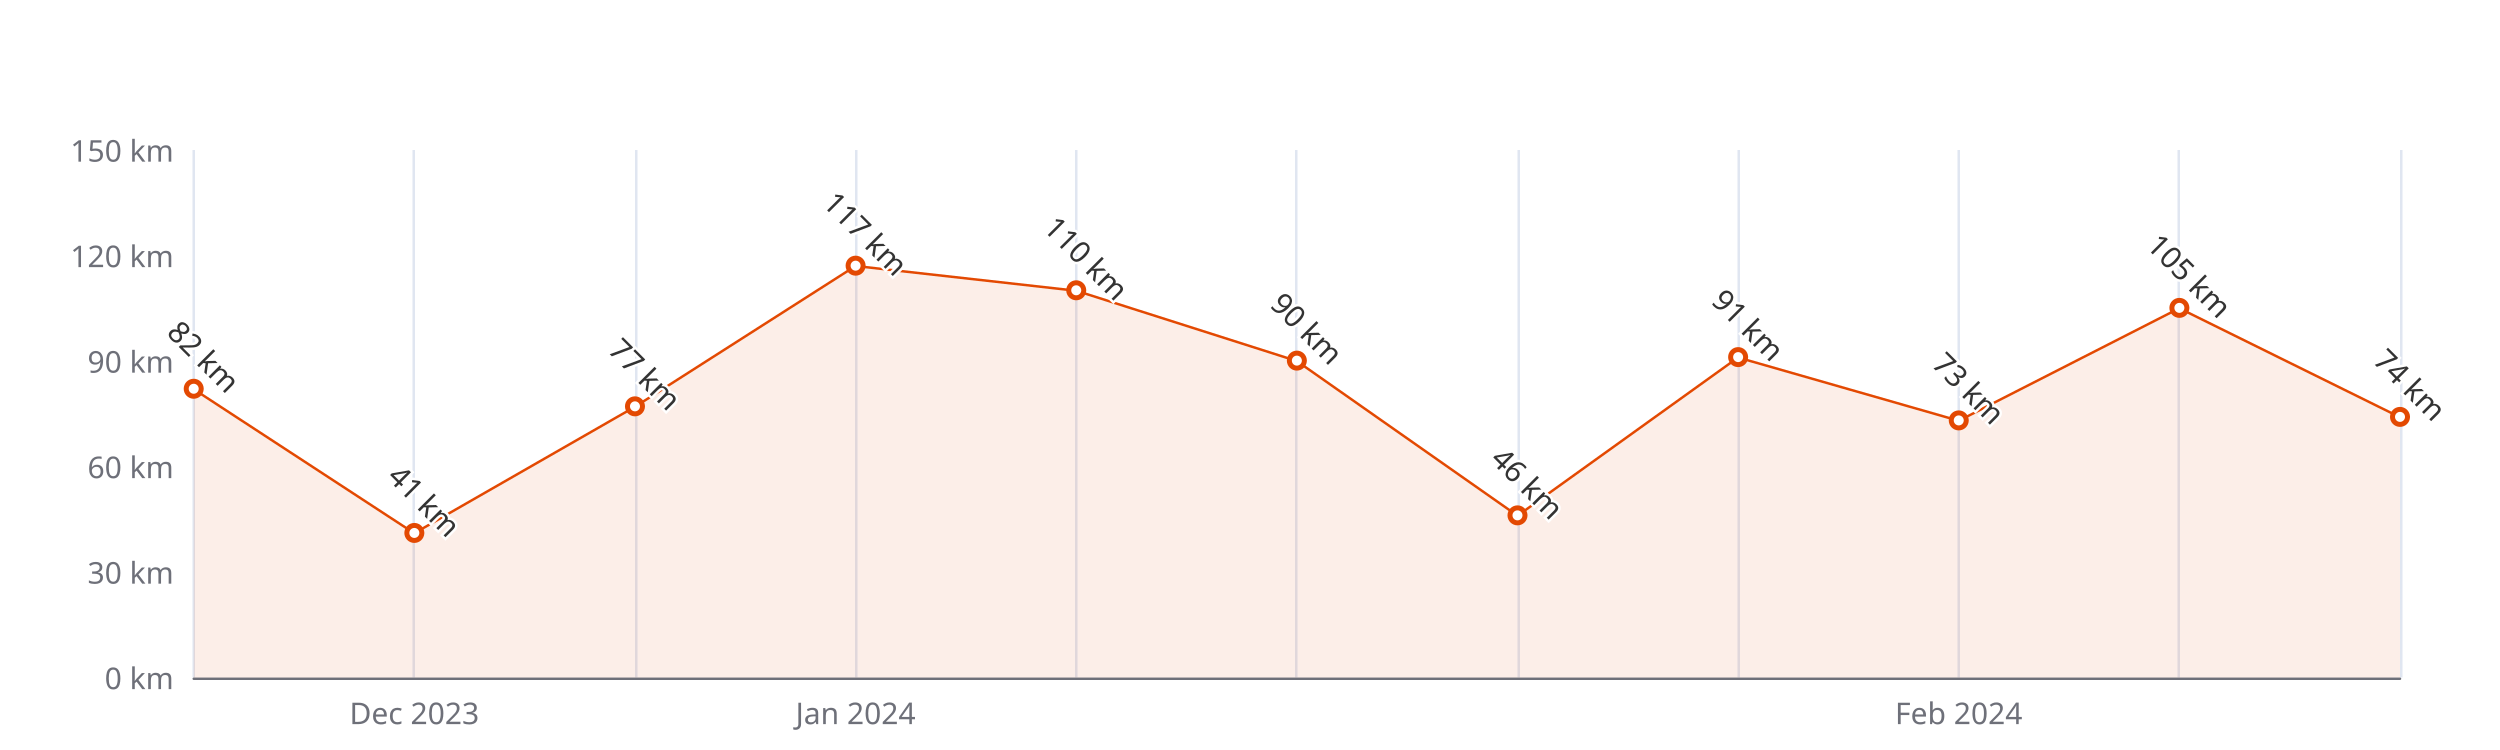
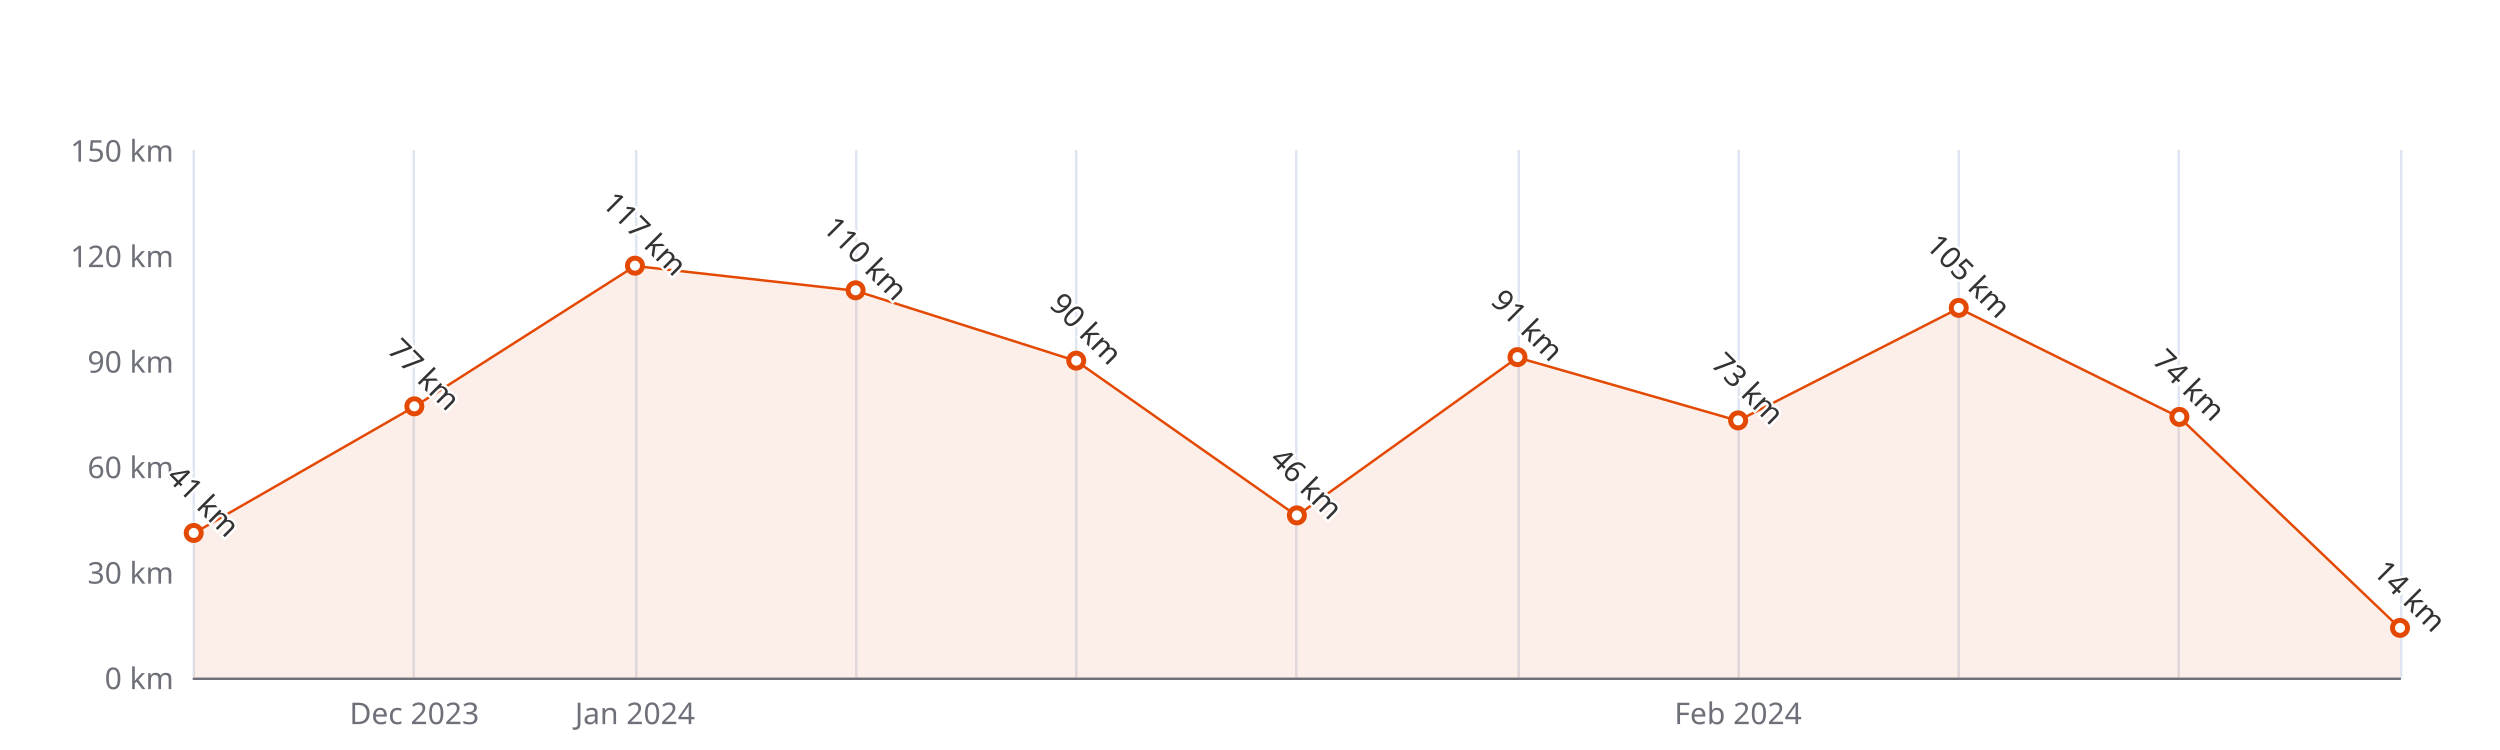
<svg xmlns="http://www.w3.org/2000/svg" width="1000" height="300" version="1.1" baseProfile="full" viewBox="0 0 1000 300">
  <rect width="1000" height="300" x="0" y="0" id="0" fill="#ffffff" />
  <path d="M77.5 60L77.5 271" fill="none" stroke="#E0E6F1" />
  <path d="M165.5 60L165.5 271" fill="none" stroke="#E0E6F1" />
  <path d="M254.5 60L254.5 271" fill="none" stroke="#E0E6F1" />
  <path d="M342.5 60L342.5 271" fill="none" stroke="#E0E6F1" />
  <path d="M430.5 60L430.5 271" fill="none" stroke="#E0E6F1" />
  <path d="M518.5 60L518.5 271" fill="none" stroke="#E0E6F1" />
  <path d="M607.5 60L607.5 271" fill="none" stroke="#E0E6F1" />
  <path d="M695.5 60L695.5 271" fill="none" stroke="#E0E6F1" />
  <path d="M783.5 60L783.5 271" fill="none" stroke="#E0E6F1" />
  <path d="M871.5 60L871.5 271" fill="none" stroke="#E0E6F1" />
  <path d="M960.5 60L960.5 271" fill="none" stroke="#E0E6F1" />
  <path d="M77.5 271.5L960 271.5" fill="none" stroke="#6E7079" stroke-linecap="round" />
  <text dominant-baseline="central" text-anchor="end" style="font-size:12px;font-family:sans-serif;" xml:space="preserve" transform="translate(69.48 271)" fill="#6E7079">0 km</text>
  <text dominant-baseline="central" text-anchor="end" style="font-size:12px;font-family:sans-serif;" xml:space="preserve" transform="translate(69.48 228.8)" fill="#6E7079">30 km</text>
  <text dominant-baseline="central" text-anchor="end" style="font-size:12px;font-family:sans-serif;" xml:space="preserve" transform="translate(69.48 186.6)" fill="#6E7079">60 km</text>
  <text dominant-baseline="central" text-anchor="end" style="font-size:12px;font-family:sans-serif;" xml:space="preserve" transform="translate(69.48 144.4)" fill="#6E7079">90 km</text>
  <text dominant-baseline="central" text-anchor="end" style="font-size:12px;font-family:sans-serif;" xml:space="preserve" transform="translate(69.48 102.2)" fill="#6E7079">120 km</text>
  <text dominant-baseline="central" text-anchor="end" style="font-size:12px;font-family:sans-serif;" xml:space="preserve" transform="translate(69.48 60)" fill="#6E7079">150 km</text>
  <text dominant-baseline="central" text-anchor="middle" style="font-size:12px;font-family:sans-serif;" xml:space="preserve" y="6" transform="translate(165.732 279)" fill="#6E7079">Dec 2023</text>
-   <text dominant-baseline="central" text-anchor="middle" style="font-size:12px;font-family:sans-serif;" xml:space="preserve" y="6" transform="translate(342.236 279)" fill="#6E7079">Jan 2024</text>
-   <text dominant-baseline="central" text-anchor="middle" style="font-size:12px;font-family:sans-serif;" xml:space="preserve" y="6" transform="translate(783.496 279)" fill="#6E7079">Feb 2024</text>
+   <text dominant-baseline="central" text-anchor="middle" style="font-size:12px;font-family:sans-serif;" xml:space="preserve" y="6" transform="translate(253.984 279)" fill="#6E7079">Jan 2024</text>
+   <text dominant-baseline="central" text-anchor="middle" style="font-size:12px;font-family:sans-serif;" xml:space="preserve" y="6" transform="translate(695.244 279)" fill="#6E7079">Feb 2024</text>
  <g clip-path="url(#zr5-c0)">
-     <path d="M77.5 155.7L165.7 213.3L254 162.7L342.2 106.4L430.5 116.3L518.7 144.4L607 206.3L695.2 143L783.5 168.3L871.7 123.3L960 166.9L960 271L871.7 271L783.5 271L695.2 271L607 271L518.7 271L430.5 271L342.2 271L254 271L165.7 271L77.5 271Z" fill="rgb(227,73,2)" fill-opacity="0.09" />
-     <path d="M77.5 155.7L165.7 213.3L254 162.7L342.2 106.4L430.5 116.3L518.7 144.4L607 206.3L695.2 143L783.5 168.3L871.7 123.3L960 166.9" fill="none" stroke="#E34902" stroke-linejoin="bevel" />
+     <path d="M77.5 213.3L165.7 162.7L254 106.4L342.2 116.3L430.5 144.4L518.7 206.3L607 143L695.2 168.3L783.5 123.3L871.7 166.9L960 251.3L960 271L871.7 271L783.5 271L695.2 271L607 271L518.7 271L430.5 271L342.2 271L254 271L165.7 271L77.5 271Z" fill="rgb(227,73,2)" fill-opacity="0.09" />
+     <path d="M77.5 213.3L165.7 162.7L254 106.4L342.2 116.3L430.5 144.4L518.7 206.3L607 143L695.2 168.3L783.5 123.3L871.7 166.9L960 251.3" fill="none" stroke="#E34902" stroke-linejoin="bevel" />
  </g>
-   <path d="M1 0A1 1 0 1 1 1 -0.1A1 1 0 0 1 1 0" transform="matrix(3,0,0,3,77.48,155.6533)" fill="#fff" stroke="#E34902" stroke-width="0.667" />
-   <path d="M1 0A1 1 0 1 1 1 -0.1A1 1 0 0 1 1 0" transform="matrix(3,0,0,3,165.732,213.3267)" fill="#fff" stroke="#E34902" stroke-width="0.667" />
-   <path d="M1 0A1 1 0 1 1 1 -0.1A1 1 0 0 1 1 0" transform="matrix(3,0,0,3,253.984,162.6867)" fill="#fff" stroke="#E34902" stroke-width="0.667" />
-   <path d="M1 0A1 1 0 1 1 1 -0.1A1 1 0 0 1 1 0" transform="matrix(3,0,0,3,342.236,106.42)" fill="#fff" stroke="#E34902" stroke-width="0.667" />
-   <path d="M1 0A1 1 0 1 1 1 -0.1A1 1 0 0 1 1 0" transform="matrix(3,0,0,3,430.488,116.2667)" fill="#fff" stroke="#E34902" stroke-width="0.667" />
-   <path d="M1 0A1 1 0 1 1 1 -0.1A1 1 0 0 1 1 0" transform="matrix(3,0,0,3,518.74,144.4)" fill="#fff" stroke="#E34902" stroke-width="0.667" />
-   <path d="M1 0A1 1 0 1 1 1 -0.1A1 1 0 0 1 1 0" transform="matrix(3,0,0,3,606.992,206.2933)" fill="#fff" stroke="#E34902" stroke-width="0.667" />
-   <path d="M1 0A1 1 0 1 1 1 -0.1A1 1 0 0 1 1 0" transform="matrix(3,0,0,3,695.244,142.9933)" fill="#fff" stroke="#E34902" stroke-width="0.667" />
-   <path d="M1 0A1 1 0 1 1 1 -0.1A1 1 0 0 1 1 0" transform="matrix(3,0,0,3,783.496,168.3133)" fill="#fff" stroke="#E34902" stroke-width="0.667" />
-   <path d="M1 0A1 1 0 1 1 1 -0.1A1 1 0 0 1 1 0" transform="matrix(3,0,0,3,871.748,123.3)" fill="#fff" stroke="#E34902" stroke-width="0.667" />
-   <path d="M1 0A1 1 0 1 1 1 -0.1A1 1 0 0 1 1 0" transform="matrix(3,0,0,3,960,166.9067)" fill="#fff" stroke="#E34902" stroke-width="0.667" />
-   <text dominant-baseline="central" text-anchor="middle" style="font-size:12px;font-family:sans-serif;" xml:space="preserve" y="-6" transform="matrix(0.707,0.707,-0.707,0.707,77.48,146.6533)" fill="#333" stroke="rgb(255,255,255)" stroke-width="2" paint-order="stroke" stroke-miterlimit="2">82 km</text>
-   <text dominant-baseline="central" text-anchor="middle" style="font-size:12px;font-family:sans-serif;" xml:space="preserve" y="-6" transform="matrix(0.707,0.707,-0.707,0.707,165.732,204.3267)" fill="#333" stroke="rgb(255,255,255)" stroke-width="2" paint-order="stroke" stroke-miterlimit="2">41 km</text>
-   <text dominant-baseline="central" text-anchor="middle" style="font-size:12px;font-family:sans-serif;" xml:space="preserve" y="-6" transform="matrix(0.707,0.707,-0.707,0.707,253.984,153.6867)" fill="#333" stroke="rgb(255,255,255)" stroke-width="2" paint-order="stroke" stroke-miterlimit="2">77 km</text>
-   <text dominant-baseline="central" text-anchor="middle" style="font-size:12px;font-family:sans-serif;" xml:space="preserve" y="-6" transform="matrix(0.707,0.707,-0.707,0.707,342.236,97.42)" fill="#333" stroke="rgb(255,255,255)" stroke-width="2" paint-order="stroke" stroke-miterlimit="2">117 km</text>
-   <text dominant-baseline="central" text-anchor="middle" style="font-size:12px;font-family:sans-serif;" xml:space="preserve" y="-6" transform="matrix(0.707,0.707,-0.707,0.707,430.488,107.2667)" fill="#333" stroke="rgb(255,255,255)" stroke-width="2" paint-order="stroke" stroke-miterlimit="2">110 km</text>
-   <text dominant-baseline="central" text-anchor="middle" style="font-size:12px;font-family:sans-serif;" xml:space="preserve" y="-6" transform="matrix(0.707,0.707,-0.707,0.707,518.74,135.4)" fill="#333" stroke="rgb(255,255,255)" stroke-width="2" paint-order="stroke" stroke-miterlimit="2">90 km</text>
-   <text dominant-baseline="central" text-anchor="middle" style="font-size:12px;font-family:sans-serif;" xml:space="preserve" y="-6" transform="matrix(0.707,0.707,-0.707,0.707,606.992,197.2933)" fill="#333" stroke="rgb(255,255,255)" stroke-width="2" paint-order="stroke" stroke-miterlimit="2">46 km</text>
-   <text dominant-baseline="central" text-anchor="middle" style="font-size:12px;font-family:sans-serif;" xml:space="preserve" y="-6" transform="matrix(0.707,0.707,-0.707,0.707,695.244,133.9933)" fill="#333" stroke="rgb(255,255,255)" stroke-width="2" paint-order="stroke" stroke-miterlimit="2">91 km</text>
-   <text dominant-baseline="central" text-anchor="middle" style="font-size:12px;font-family:sans-serif;" xml:space="preserve" y="-6" transform="matrix(0.707,0.707,-0.707,0.707,783.496,159.3133)" fill="#333" stroke="rgb(255,255,255)" stroke-width="2" paint-order="stroke" stroke-miterlimit="2">73 km</text>
-   <text dominant-baseline="central" text-anchor="middle" style="font-size:12px;font-family:sans-serif;" xml:space="preserve" y="-6" transform="matrix(0.707,0.707,-0.707,0.707,871.748,114.3)" fill="#333" stroke="rgb(255,255,255)" stroke-width="2" paint-order="stroke" stroke-miterlimit="2">105 km</text>
-   <text dominant-baseline="central" text-anchor="middle" style="font-size:12px;font-family:sans-serif;" xml:space="preserve" y="-6" transform="matrix(0.707,0.707,-0.707,0.707,960,157.9067)" fill="#333" stroke="rgb(255,255,255)" stroke-width="2" paint-order="stroke" stroke-miterlimit="2">74 km</text>
+   <path d="M1 0A1 1 0 1 1 1 -0.1A1 1 0 0 1 1 0" transform="matrix(3,0,0,3,77.48,213.3267)" fill="#fff" stroke="#E34902" stroke-width="0.667" />
+   <path d="M1 0A1 1 0 1 1 1 -0.1A1 1 0 0 1 1 0" transform="matrix(3,0,0,3,165.732,162.6867)" fill="#fff" stroke="#E34902" stroke-width="0.667" />
+   <path d="M1 0A1 1 0 1 1 1 -0.1A1 1 0 0 1 1 0" transform="matrix(3,0,0,3,253.984,106.42)" fill="#fff" stroke="#E34902" stroke-width="0.667" />
+   <path d="M1 0A1 1 0 1 1 1 -0.1A1 1 0 0 1 1 0" transform="matrix(3,0,0,3,342.236,116.2667)" fill="#fff" stroke="#E34902" stroke-width="0.667" />
+   <path d="M1 0A1 1 0 1 1 1 -0.1A1 1 0 0 1 1 0" transform="matrix(3,0,0,3,430.488,144.4)" fill="#fff" stroke="#E34902" stroke-width="0.667" />
+   <path d="M1 0A1 1 0 1 1 1 -0.1A1 1 0 0 1 1 0" transform="matrix(3,0,0,3,518.74,206.2933)" fill="#fff" stroke="#E34902" stroke-width="0.667" />
+   <path d="M1 0A1 1 0 1 1 1 -0.1A1 1 0 0 1 1 0" transform="matrix(3,0,0,3,606.992,142.9933)" fill="#fff" stroke="#E34902" stroke-width="0.667" />
+   <path d="M1 0A1 1 0 1 1 1 -0.1A1 1 0 0 1 1 0" transform="matrix(3,0,0,3,695.244,168.3133)" fill="#fff" stroke="#E34902" stroke-width="0.667" />
+   <path d="M1 0A1 1 0 1 1 1 -0.1A1 1 0 0 1 1 0" transform="matrix(3,0,0,3,783.496,123.3)" fill="#fff" stroke="#E34902" stroke-width="0.667" />
+   <path d="M1 0A1 1 0 1 1 1 -0.1A1 1 0 0 1 1 0" transform="matrix(3,0,0,3,871.748,166.9067)" fill="#fff" stroke="#E34902" stroke-width="0.667" />
+   <path d="M1 0A1 1 0 1 1 1 -0.1A1 1 0 0 1 1 0" transform="matrix(3,0,0,3,960,251.3067)" fill="#fff" stroke="#E34902" stroke-width="0.667" />
+   <text dominant-baseline="central" text-anchor="middle" style="font-size:12px;font-family:sans-serif;" xml:space="preserve" y="-6" transform="matrix(0.707,0.707,-0.707,0.707,77.48,204.3267)" fill="#333" stroke="rgb(255,255,255)" stroke-width="2" paint-order="stroke" stroke-miterlimit="2">41 km</text>
+   <text dominant-baseline="central" text-anchor="middle" style="font-size:12px;font-family:sans-serif;" xml:space="preserve" y="-6" transform="matrix(0.707,0.707,-0.707,0.707,165.732,153.6867)" fill="#333" stroke="rgb(255,255,255)" stroke-width="2" paint-order="stroke" stroke-miterlimit="2">77 km</text>
+   <text dominant-baseline="central" text-anchor="middle" style="font-size:12px;font-family:sans-serif;" xml:space="preserve" y="-6" transform="matrix(0.707,0.707,-0.707,0.707,253.984,97.42)" fill="#333" stroke="rgb(255,255,255)" stroke-width="2" paint-order="stroke" stroke-miterlimit="2">117 km</text>
+   <text dominant-baseline="central" text-anchor="middle" style="font-size:12px;font-family:sans-serif;" xml:space="preserve" y="-6" transform="matrix(0.707,0.707,-0.707,0.707,342.236,107.2667)" fill="#333" stroke="rgb(255,255,255)" stroke-width="2" paint-order="stroke" stroke-miterlimit="2">110 km</text>
+   <text dominant-baseline="central" text-anchor="middle" style="font-size:12px;font-family:sans-serif;" xml:space="preserve" y="-6" transform="matrix(0.707,0.707,-0.707,0.707,430.488,135.4)" fill="#333" stroke="rgb(255,255,255)" stroke-width="2" paint-order="stroke" stroke-miterlimit="2">90 km</text>
+   <text dominant-baseline="central" text-anchor="middle" style="font-size:12px;font-family:sans-serif;" xml:space="preserve" y="-6" transform="matrix(0.707,0.707,-0.707,0.707,518.74,197.2933)" fill="#333" stroke="rgb(255,255,255)" stroke-width="2" paint-order="stroke" stroke-miterlimit="2">46 km</text>
+   <text dominant-baseline="central" text-anchor="middle" style="font-size:12px;font-family:sans-serif;" xml:space="preserve" y="-6" transform="matrix(0.707,0.707,-0.707,0.707,606.992,133.9933)" fill="#333" stroke="rgb(255,255,255)" stroke-width="2" paint-order="stroke" stroke-miterlimit="2">91 km</text>
+   <text dominant-baseline="central" text-anchor="middle" style="font-size:12px;font-family:sans-serif;" xml:space="preserve" y="-6" transform="matrix(0.707,0.707,-0.707,0.707,695.244,159.3133)" fill="#333" stroke="rgb(255,255,255)" stroke-width="2" paint-order="stroke" stroke-miterlimit="2">73 km</text>
+   <text dominant-baseline="central" text-anchor="middle" style="font-size:12px;font-family:sans-serif;" xml:space="preserve" y="-6" transform="matrix(0.707,0.707,-0.707,0.707,783.496,114.3)" fill="#333" stroke="rgb(255,255,255)" stroke-width="2" paint-order="stroke" stroke-miterlimit="2">105 km</text>
+   <text dominant-baseline="central" text-anchor="middle" style="font-size:12px;font-family:sans-serif;" xml:space="preserve" y="-6" transform="matrix(0.707,0.707,-0.707,0.707,871.748,157.9067)" fill="#333" stroke="rgb(255,255,255)" stroke-width="2" paint-order="stroke" stroke-miterlimit="2">74 km</text>
+   <text dominant-baseline="central" text-anchor="middle" style="font-size:12px;font-family:sans-serif;" xml:space="preserve" y="-6" transform="matrix(0.707,0.707,-0.707,0.707,960,242.3067)" fill="#333" stroke="rgb(255,255,255)" stroke-width="2" paint-order="stroke" stroke-miterlimit="2">14 km</text>
  <defs>
    <clipPath id="zr5-c0">
      <path d="M76 59.5l884 0l0 212l-884 0Z" fill="#000" />
    </clipPath>
  </defs>
</svg>
